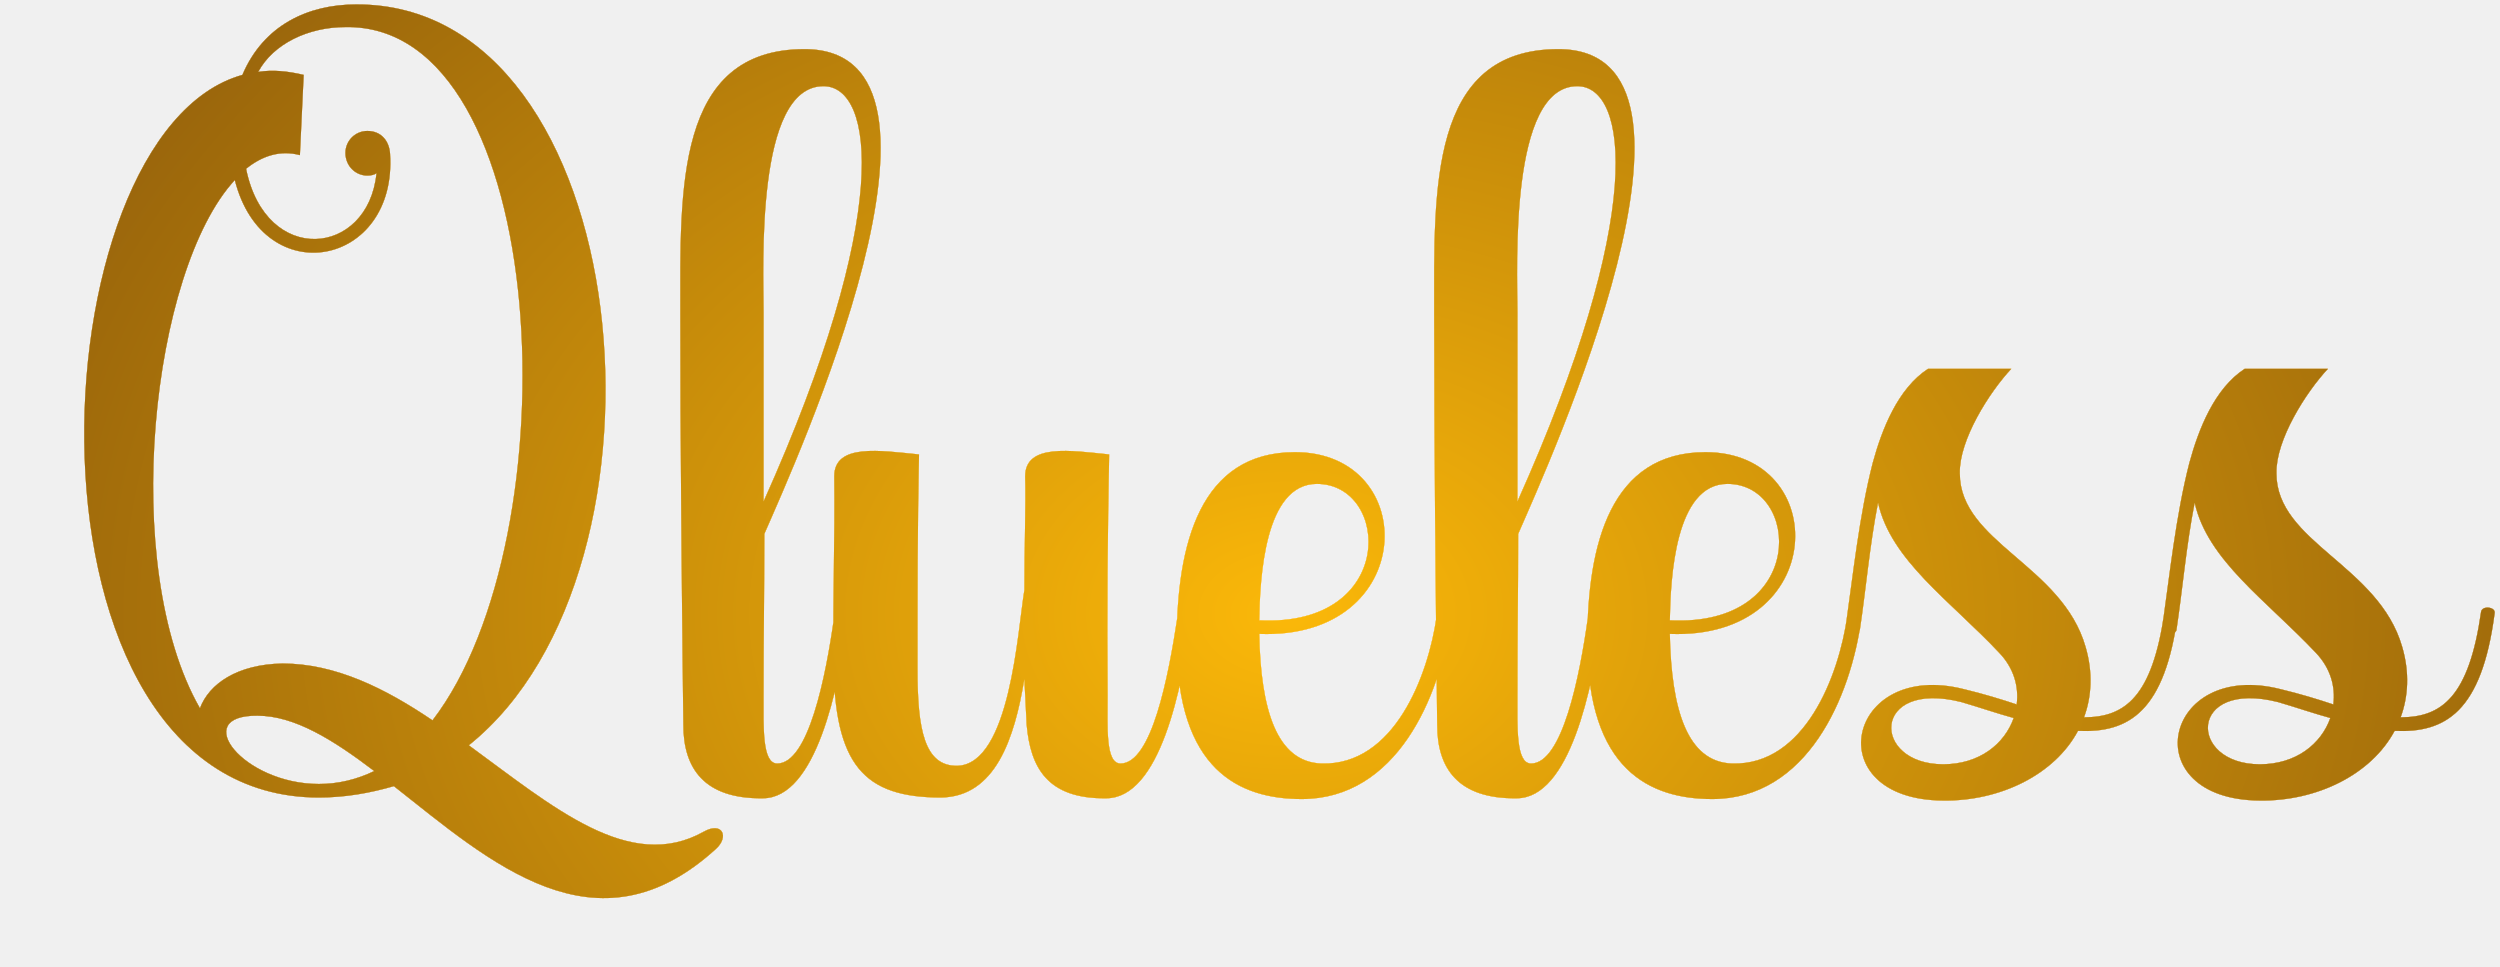
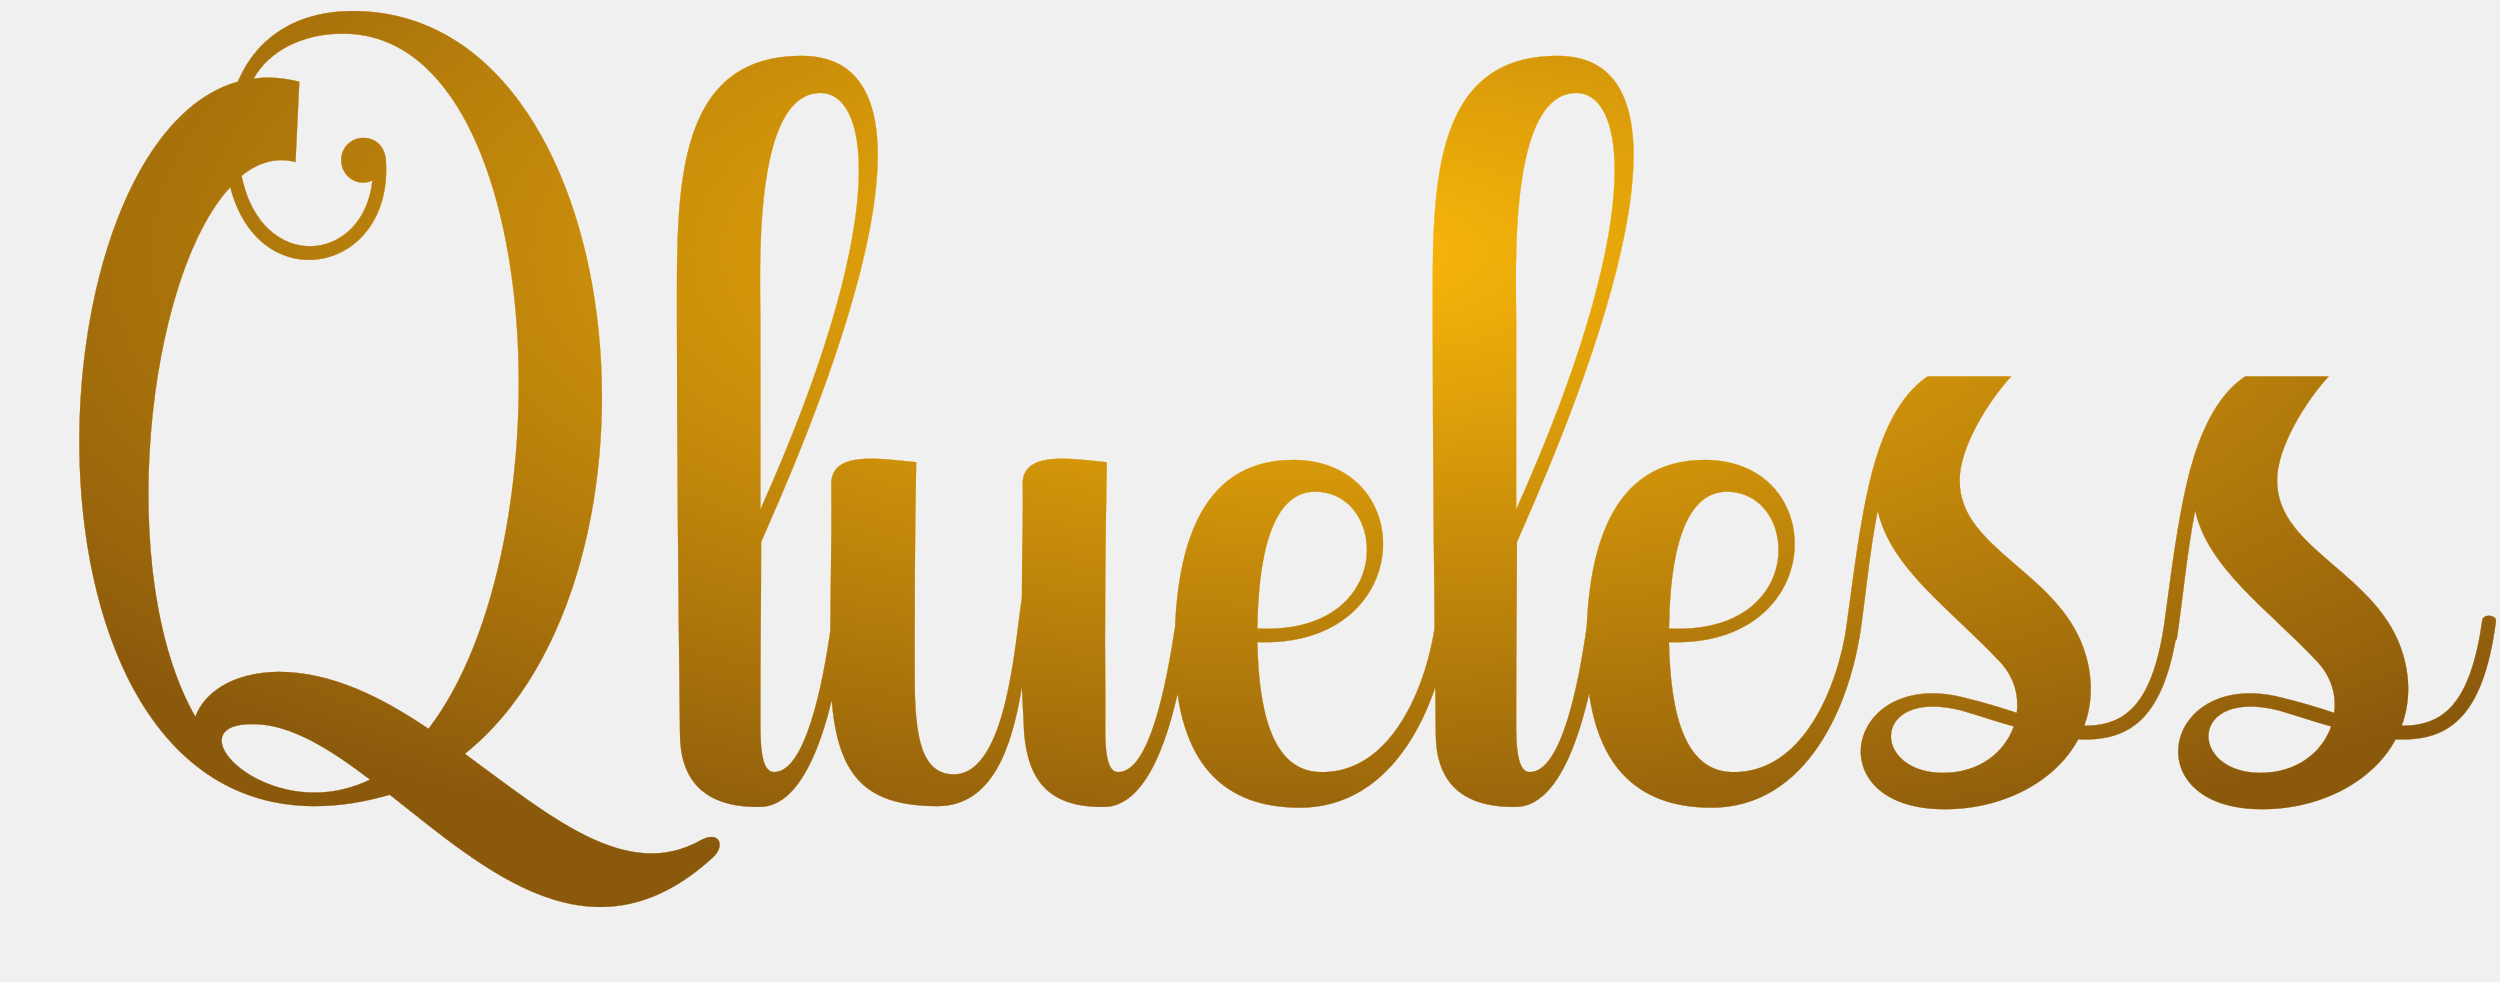
- <svg xmlns="http://www.w3.org/2000/svg" width="238" height="92" viewBox="0 0 238 92" fill="none">
-   <path d="M66.993 79.173C68.796 78.163 69.445 79.678 68.147 80.832C56.752 91.217 46.655 82.058 37.496 74.846C35.261 75.495 32.881 75.928 30.357 75.928C0.5 75.928 3.168 12.68 23.073 7.127C25.092 2.367 29.347 0.42 33.891 0.42C60.646 0.276 65.623 54.148 44.636 70.952C52.641 76.793 59.925 83.14 66.993 79.173ZM30.357 74.63C32.232 74.63 33.963 74.197 35.621 73.404C31.727 70.447 28.049 68.139 24.515 68.139C18.024 68.067 23.145 74.63 30.357 74.63ZM26.895 63.163C31.943 63.163 36.703 65.543 41.174 68.572C54.588 51.119 52.569 2.223 32.881 2.584C29.347 2.584 26.03 4.17 24.587 6.839C25.957 6.622 27.4 6.766 28.914 7.127L28.554 14.772C26.679 14.267 24.948 14.844 23.433 16.07C25.308 25.373 35.044 24.435 35.838 16.502C35.621 16.647 35.333 16.719 34.972 16.719C33.818 16.719 32.881 15.781 32.881 14.555C32.881 13.401 33.818 12.464 34.972 12.464C36.343 12.464 37.064 13.473 37.136 14.627C37.857 25.373 25.092 27.897 22.352 17.151C14.418 25.733 11.317 53.932 19.034 67.418C19.899 65.11 22.568 63.235 26.895 63.163ZM79.402 58.764C79.618 57.754 80.916 57.898 80.772 58.836C79.834 65.615 77.671 76 72.623 76C66.997 76.072 65.05 73.115 65.05 69.004C64.906 56.744 64.762 41.744 64.762 29.844C64.762 18.089 64.257 4.675 76.589 4.675C93.609 4.675 75.724 44.052 72.767 50.831C72.767 56.816 72.695 60.35 72.695 66.192C72.695 69.221 72.55 72.683 73.993 72.683C76.95 72.683 78.608 64.461 79.402 58.764ZM78.392 8.209C71.901 8.209 72.695 25.445 72.695 29.7V47.73C84.955 20.397 83.224 8.209 78.392 8.209ZM112.085 58.764C112.23 57.754 113.6 57.898 113.456 58.836C112.518 65.615 110.427 76 105.306 76C99.681 76.072 98.094 73.043 97.734 69.004L97.517 64.677C96.58 70.303 94.777 75.856 89.584 75.928C82.228 75.928 79.416 72.827 79.344 62.947C79.272 57.105 79.488 51.191 79.416 45.35C79.416 42.176 83.815 42.898 87.493 43.258C87.349 50.109 87.349 56.816 87.349 63.668C87.349 69.437 87.998 72.971 91.171 72.899C96.147 72.683 96.868 60.134 97.517 56.167C97.517 52.057 97.662 48.162 97.59 45.35C97.59 42.176 101.989 42.898 105.595 43.258C105.45 50.831 105.378 58.547 105.45 66.192C105.45 69.221 105.234 72.683 106.676 72.683C109.633 72.683 111.22 64.461 112.085 58.764ZM136.759 58.692C136.903 57.682 138.273 57.826 138.129 58.836C137.119 66.408 132.937 76.072 123.922 76.072C118.008 76.072 112.022 73.332 112.022 61.072C112.022 51.768 114.258 43.042 123.273 43.042C135.316 43.042 135.028 60.927 119.883 60.35C120.027 67.562 121.542 72.538 125.797 72.683C132.72 72.899 135.965 64.317 136.759 58.692ZM125.364 46.071C120.388 46.071 119.955 55.014 119.883 59.052C133.009 59.701 132.36 46.071 125.364 46.071ZM151.168 58.764C151.384 57.754 152.682 57.898 152.538 58.836C151.601 65.615 149.437 76 144.389 76C138.763 76.072 136.816 73.115 136.816 69.004C136.672 56.744 136.528 41.744 136.528 29.844C136.528 18.089 136.023 4.675 148.355 4.675C165.375 4.675 147.49 44.052 144.533 50.831C144.533 56.816 144.461 60.35 144.461 66.192C144.461 69.221 144.317 72.683 145.759 72.683C148.716 72.683 150.375 64.461 151.168 58.764ZM150.158 8.209C143.668 8.209 144.461 25.445 144.461 29.7V47.73C156.721 20.397 154.99 8.209 150.158 8.209ZM175.846 58.692C175.991 57.682 177.361 57.826 177.217 58.836C176.207 66.408 172.024 76.072 163.009 76.072C157.096 76.072 151.11 73.332 151.11 61.072C151.11 51.768 153.345 43.042 162.36 43.042C174.404 43.042 174.116 60.927 158.971 60.35C159.115 67.562 160.629 72.538 164.884 72.683C171.808 72.899 175.053 64.317 175.846 58.692ZM164.452 46.071C159.475 46.071 159.043 55.014 158.971 59.052C172.096 59.701 171.447 46.071 164.452 46.071ZM206.049 58.259C206.121 57.61 207.492 57.754 207.347 58.403C206.121 67.778 202.66 69.798 197.828 69.582C195.592 73.764 190.4 76.288 184.991 76.216C172.947 76.144 175.76 62.73 187.01 65.615C188.813 66.048 190.472 66.552 191.986 67.057C192.203 65.326 191.698 63.596 190.327 62.153C185.64 57.177 180.015 53.355 178.789 47.874C177.995 51.913 177.635 56.167 177.058 59.99C176.913 60.567 175.615 60.35 175.687 59.773C176.409 54.725 176.986 49.1 178.284 44.052C179.149 40.878 180.664 36.984 183.548 35.109H191.481C189.39 37.345 186.505 41.888 186.577 45.061C186.577 51.624 196.313 53.788 198.549 61.576C199.27 64.028 199.126 66.336 198.405 68.283C202.299 68.283 204.895 66.336 206.049 58.259ZM184.991 72.755C188.452 72.755 190.832 70.808 191.698 68.356C190.111 67.923 188.452 67.346 186.722 66.841C178.139 64.677 178.139 72.755 184.991 72.755ZM236.192 58.259C236.265 57.61 237.635 57.754 237.491 58.403C236.265 67.778 232.803 69.798 227.971 69.582C225.735 73.764 220.543 76.288 215.134 76.216C203.09 76.144 205.903 62.73 217.153 65.615C218.956 66.048 220.615 66.552 222.129 67.057C222.346 65.326 221.841 63.596 220.471 62.153C215.783 57.177 210.158 53.355 208.932 47.874C208.138 51.913 207.778 56.167 207.201 59.99C207.057 60.567 205.759 60.35 205.831 59.773C206.552 54.725 207.129 49.1 208.427 44.052C209.292 40.878 210.807 36.984 213.692 35.109H221.625C219.533 37.345 216.648 41.888 216.721 45.061C216.721 51.624 226.457 53.788 228.692 61.576C229.413 64.028 229.269 66.336 228.548 68.283C232.442 68.283 235.039 66.336 236.192 58.259ZM215.134 72.755C218.596 72.755 220.976 70.808 221.841 68.356C220.254 67.923 218.596 67.346 216.865 66.841C208.283 64.677 208.283 72.755 215.134 72.755Z" fill="#FFA000" />
-   <path d="M66.993 79.173C68.796 78.163 69.445 79.678 68.147 80.832C56.752 91.217 46.655 82.058 37.496 74.846C35.261 75.495 32.881 75.928 30.357 75.928C0.5 75.928 3.168 12.68 23.073 7.127C25.092 2.367 29.347 0.42 33.891 0.42C60.646 0.276 65.623 54.148 44.636 70.952C52.641 76.793 59.925 83.14 66.993 79.173ZM30.357 74.63C32.232 74.63 33.963 74.197 35.621 73.404C31.727 70.447 28.049 68.139 24.515 68.139C18.024 68.067 23.145 74.63 30.357 74.63ZM26.895 63.163C31.943 63.163 36.703 65.543 41.174 68.572C54.588 51.119 52.569 2.223 32.881 2.584C29.347 2.584 26.03 4.17 24.587 6.839C25.957 6.622 27.4 6.766 28.914 7.127L28.554 14.772C26.679 14.267 24.948 14.844 23.433 16.07C25.308 25.373 35.044 24.435 35.838 16.502C35.621 16.647 35.333 16.719 34.972 16.719C33.818 16.719 32.881 15.781 32.881 14.555C32.881 13.401 33.818 12.464 34.972 12.464C36.343 12.464 37.064 13.473 37.136 14.627C37.857 25.373 25.092 27.897 22.352 17.151C14.418 25.733 11.317 53.932 19.034 67.418C19.899 65.11 22.568 63.235 26.895 63.163ZM79.402 58.764C79.618 57.754 80.916 57.898 80.772 58.836C79.834 65.615 77.671 76 72.623 76C66.997 76.072 65.05 73.115 65.05 69.004C64.906 56.744 64.762 41.744 64.762 29.844C64.762 18.089 64.257 4.675 76.589 4.675C93.609 4.675 75.724 44.052 72.767 50.831C72.767 56.816 72.695 60.35 72.695 66.192C72.695 69.221 72.55 72.683 73.993 72.683C76.95 72.683 78.608 64.461 79.402 58.764ZM78.392 8.209C71.901 8.209 72.695 25.445 72.695 29.7V47.73C84.955 20.397 83.224 8.209 78.392 8.209ZM112.085 58.764C112.23 57.754 113.6 57.898 113.456 58.836C112.518 65.615 110.427 76 105.306 76C99.681 76.072 98.094 73.043 97.734 69.004L97.517 64.677C96.58 70.303 94.777 75.856 89.584 75.928C82.228 75.928 79.416 72.827 79.344 62.947C79.272 57.105 79.488 51.191 79.416 45.35C79.416 42.176 83.815 42.898 87.493 43.258C87.349 50.109 87.349 56.816 87.349 63.668C87.349 69.437 87.998 72.971 91.171 72.899C96.147 72.683 96.868 60.134 97.517 56.167C97.517 52.057 97.662 48.162 97.59 45.35C97.59 42.176 101.989 42.898 105.595 43.258C105.45 50.831 105.378 58.547 105.45 66.192C105.45 69.221 105.234 72.683 106.676 72.683C109.633 72.683 111.22 64.461 112.085 58.764ZM136.759 58.692C136.903 57.682 138.273 57.826 138.129 58.836C137.119 66.408 132.937 76.072 123.922 76.072C118.008 76.072 112.022 73.332 112.022 61.072C112.022 51.768 114.258 43.042 123.273 43.042C135.316 43.042 135.028 60.927 119.883 60.35C120.027 67.562 121.542 72.538 125.797 72.683C132.72 72.899 135.965 64.317 136.759 58.692ZM125.364 46.071C120.388 46.071 119.955 55.014 119.883 59.052C133.009 59.701 132.36 46.071 125.364 46.071ZM151.168 58.764C151.384 57.754 152.682 57.898 152.538 58.836C151.601 65.615 149.437 76 144.389 76C138.763 76.072 136.816 73.115 136.816 69.004C136.672 56.744 136.528 41.744 136.528 29.844C136.528 18.089 136.023 4.675 148.355 4.675C165.375 4.675 147.49 44.052 144.533 50.831C144.533 56.816 144.461 60.35 144.461 66.192C144.461 69.221 144.317 72.683 145.759 72.683C148.716 72.683 150.375 64.461 151.168 58.764ZM150.158 8.209C143.668 8.209 144.461 25.445 144.461 29.7V47.73C156.721 20.397 154.99 8.209 150.158 8.209ZM175.846 58.692C175.991 57.682 177.361 57.826 177.217 58.836C176.207 66.408 172.024 76.072 163.009 76.072C157.096 76.072 151.11 73.332 151.11 61.072C151.11 51.768 153.345 43.042 162.36 43.042C174.404 43.042 174.116 60.927 158.971 60.35C159.115 67.562 160.629 72.538 164.884 72.683C171.808 72.899 175.053 64.317 175.846 58.692ZM164.452 46.071C159.475 46.071 159.043 55.014 158.971 59.052C172.096 59.701 171.447 46.071 164.452 46.071ZM206.049 58.259C206.121 57.61 207.492 57.754 207.347 58.403C206.121 67.778 202.66 69.798 197.828 69.582C195.592 73.764 190.4 76.288 184.991 76.216C172.947 76.144 175.76 62.73 187.01 65.615C188.813 66.048 190.472 66.552 191.986 67.057C192.203 65.326 191.698 63.596 190.327 62.153C185.64 57.177 180.015 53.355 178.789 47.874C177.995 51.913 177.635 56.167 177.058 59.99C176.913 60.567 175.615 60.35 175.687 59.773C176.409 54.725 176.986 49.1 178.284 44.052C179.149 40.878 180.664 36.984 183.548 35.109H191.481C189.39 37.345 186.505 41.888 186.577 45.061C186.577 51.624 196.313 53.788 198.549 61.576C199.27 64.028 199.126 66.336 198.405 68.283C202.299 68.283 204.895 66.336 206.049 58.259ZM184.991 72.755C188.452 72.755 190.832 70.808 191.698 68.356C190.111 67.923 188.452 67.346 186.722 66.841C178.139 64.677 178.139 72.755 184.991 72.755ZM236.192 58.259C236.265 57.61 237.635 57.754 237.491 58.403C236.265 67.778 232.803 69.798 227.971 69.582C225.735 73.764 220.543 76.288 215.134 76.216C203.09 76.144 205.903 62.73 217.153 65.615C218.956 66.048 220.615 66.552 222.129 67.057C222.346 65.326 221.841 63.596 220.471 62.153C215.783 57.177 210.158 53.355 208.932 47.874C208.138 51.913 207.778 56.167 207.201 59.99C207.057 60.567 205.759 60.35 205.831 59.773C206.552 54.725 207.129 49.1 208.427 44.052C209.292 40.878 210.807 36.984 213.692 35.109H221.625C219.533 37.345 216.648 41.888 216.721 45.061C216.721 51.624 226.457 53.788 228.692 61.576C229.413 64.028 229.269 66.336 228.548 68.283C232.442 68.283 235.039 66.336 236.192 58.259ZM215.134 72.755C218.596 72.755 220.976 70.808 221.841 68.356C220.254 67.923 218.596 67.346 216.865 66.841C208.283 64.677 208.283 72.755 215.134 72.755Z" fill="url(#paint0_radial_128_2819)" />
-   <path d="M66.993 79.173C68.796 78.163 69.445 79.678 68.147 80.832C56.752 91.217 46.655 82.058 37.496 74.846C35.261 75.495 32.881 75.928 30.357 75.928C0.5 75.928 3.168 12.68 23.073 7.127C25.092 2.367 29.347 0.42 33.891 0.42C60.646 0.276 65.623 54.148 44.636 70.952C52.641 76.793 59.925 83.14 66.993 79.173ZM30.357 74.63C32.232 74.63 33.963 74.197 35.621 73.404C31.727 70.447 28.049 68.139 24.515 68.139C18.024 68.067 23.145 74.63 30.357 74.63ZM26.895 63.163C31.943 63.163 36.703 65.543 41.174 68.572C54.588 51.119 52.569 2.223 32.881 2.584C29.347 2.584 26.03 4.17 24.587 6.839C25.957 6.622 27.4 6.766 28.914 7.127L28.554 14.772C26.679 14.267 24.948 14.844 23.433 16.07C25.308 25.373 35.044 24.435 35.838 16.502C35.621 16.647 35.333 16.719 34.972 16.719C33.818 16.719 32.881 15.781 32.881 14.555C32.881 13.401 33.818 12.464 34.972 12.464C36.343 12.464 37.064 13.473 37.136 14.627C37.857 25.373 25.092 27.897 22.352 17.151C14.418 25.733 11.317 53.932 19.034 67.418C19.899 65.11 22.568 63.235 26.895 63.163ZM79.402 58.764C79.618 57.754 80.916 57.898 80.772 58.836C79.834 65.615 77.671 76 72.623 76C66.997 76.072 65.05 73.115 65.05 69.004C64.906 56.744 64.762 41.744 64.762 29.844C64.762 18.089 64.257 4.675 76.589 4.675C93.609 4.675 75.724 44.052 72.767 50.831C72.767 56.816 72.695 60.35 72.695 66.192C72.695 69.221 72.55 72.683 73.993 72.683C76.95 72.683 78.608 64.461 79.402 58.764ZM78.392 8.209C71.901 8.209 72.695 25.445 72.695 29.7V47.73C84.955 20.397 83.224 8.209 78.392 8.209ZM112.085 58.764C112.23 57.754 113.6 57.898 113.456 58.836C112.518 65.615 110.427 76 105.306 76C99.681 76.072 98.094 73.043 97.734 69.004L97.517 64.677C96.58 70.303 94.777 75.856 89.584 75.928C82.228 75.928 79.416 72.827 79.344 62.947C79.272 57.105 79.488 51.191 79.416 45.35C79.416 42.176 83.815 42.898 87.493 43.258C87.349 50.109 87.349 56.816 87.349 63.668C87.349 69.437 87.998 72.971 91.171 72.899C96.147 72.683 96.868 60.134 97.517 56.167C97.517 52.057 97.662 48.162 97.59 45.35C97.59 42.176 101.989 42.898 105.595 43.258C105.45 50.831 105.378 58.547 105.45 66.192C105.45 69.221 105.234 72.683 106.676 72.683C109.633 72.683 111.22 64.461 112.085 58.764ZM136.759 58.692C136.903 57.682 138.273 57.826 138.129 58.836C137.119 66.408 132.937 76.072 123.922 76.072C118.008 76.072 112.022 73.332 112.022 61.072C112.022 51.768 114.258 43.042 123.273 43.042C135.316 43.042 135.028 60.927 119.883 60.35C120.027 67.562 121.542 72.538 125.797 72.683C132.72 72.899 135.965 64.317 136.759 58.692ZM125.364 46.071C120.388 46.071 119.955 55.014 119.883 59.052C133.009 59.701 132.36 46.071 125.364 46.071ZM151.168 58.764C151.384 57.754 152.682 57.898 152.538 58.836C151.601 65.615 149.437 76 144.389 76C138.763 76.072 136.816 73.115 136.816 69.004C136.672 56.744 136.528 41.744 136.528 29.844C136.528 18.089 136.023 4.675 148.355 4.675C165.375 4.675 147.49 44.052 144.533 50.831C144.533 56.816 144.461 60.35 144.461 66.192C144.461 69.221 144.317 72.683 145.759 72.683C148.716 72.683 150.375 64.461 151.168 58.764ZM150.158 8.209C143.668 8.209 144.461 25.445 144.461 29.7V47.73C156.721 20.397 154.99 8.209 150.158 8.209ZM175.846 58.692C175.991 57.682 177.361 57.826 177.217 58.836C176.207 66.408 172.024 76.072 163.009 76.072C157.096 76.072 151.11 73.332 151.11 61.072C151.11 51.768 153.345 43.042 162.36 43.042C174.404 43.042 174.116 60.927 158.971 60.35C159.115 67.562 160.629 72.538 164.884 72.683C171.808 72.899 175.053 64.317 175.846 58.692ZM164.452 46.071C159.475 46.071 159.043 55.014 158.971 59.052C172.096 59.701 171.447 46.071 164.452 46.071ZM206.049 58.259C206.121 57.61 207.492 57.754 207.347 58.403C206.121 67.778 202.66 69.798 197.828 69.582C195.592 73.764 190.4 76.288 184.991 76.216C172.947 76.144 175.76 62.73 187.01 65.615C188.813 66.048 190.472 66.552 191.986 67.057C192.203 65.326 191.698 63.596 190.327 62.153C185.64 57.177 180.015 53.355 178.789 47.874C177.995 51.913 177.635 56.167 177.058 59.99C176.913 60.567 175.615 60.35 175.687 59.773C176.409 54.725 176.986 49.1 178.284 44.052C179.149 40.878 180.664 36.984 183.548 35.109H191.481C189.39 37.345 186.505 41.888 186.577 45.061C186.577 51.624 196.313 53.788 198.549 61.576C199.27 64.028 199.126 66.336 198.405 68.283C202.299 68.283 204.895 66.336 206.049 58.259ZM184.991 72.755C188.452 72.755 190.832 70.808 191.698 68.356C190.111 67.923 188.452 67.346 186.722 66.841C178.139 64.677 178.139 72.755 184.991 72.755ZM236.192 58.259C236.265 57.61 237.635 57.754 237.491 58.403C236.265 67.778 232.803 69.798 227.971 69.582C225.735 73.764 220.543 76.288 215.134 76.216C203.09 76.144 205.903 62.73 217.153 65.615C218.956 66.048 220.615 66.552 222.129 67.057C222.346 65.326 221.841 63.596 220.471 62.153C215.783 57.177 210.158 53.355 208.932 47.874C208.138 51.913 207.778 56.167 207.201 59.99C207.057 60.567 205.759 60.35 205.831 59.773C206.552 54.725 207.129 49.1 208.427 44.052C209.292 40.878 210.807 36.984 213.692 35.109H221.625C219.533 37.345 216.648 41.888 216.721 45.061C216.721 51.624 226.457 53.788 228.692 61.576C229.413 64.028 229.269 66.336 228.548 68.283C232.442 68.283 235.039 66.336 236.192 58.259ZM215.134 72.755C218.596 72.755 220.976 70.808 221.841 68.356C220.254 67.923 218.596 67.346 216.865 66.841C208.283 64.677 208.283 72.755 215.134 72.755Z" fill="white" />
-   <path d="M66.993 79.173C68.796 78.163 69.445 79.678 68.147 80.832C56.752 91.217 46.655 82.058 37.496 74.846C35.261 75.495 32.881 75.928 30.357 75.928C0.5 75.928 3.168 12.68 23.073 7.127C25.092 2.367 29.347 0.42 33.891 0.42C60.646 0.276 65.623 54.148 44.636 70.952C52.641 76.793 59.925 83.14 66.993 79.173ZM30.357 74.63C32.232 74.63 33.963 74.197 35.621 73.404C31.727 70.447 28.049 68.139 24.515 68.139C18.024 68.067 23.145 74.63 30.357 74.63ZM26.895 63.163C31.943 63.163 36.703 65.543 41.174 68.572C54.588 51.119 52.569 2.223 32.881 2.584C29.347 2.584 26.03 4.17 24.587 6.839C25.957 6.622 27.4 6.766 28.914 7.127L28.554 14.772C26.679 14.267 24.948 14.844 23.433 16.07C25.308 25.373 35.044 24.435 35.838 16.502C35.621 16.647 35.333 16.719 34.972 16.719C33.818 16.719 32.881 15.781 32.881 14.555C32.881 13.401 33.818 12.464 34.972 12.464C36.343 12.464 37.064 13.473 37.136 14.627C37.857 25.373 25.092 27.897 22.352 17.151C14.418 25.733 11.317 53.932 19.034 67.418C19.899 65.11 22.568 63.235 26.895 63.163ZM79.402 58.764C79.618 57.754 80.916 57.898 80.772 58.836C79.834 65.615 77.671 76 72.623 76C66.997 76.072 65.05 73.115 65.05 69.004C64.906 56.744 64.762 41.744 64.762 29.844C64.762 18.089 64.257 4.675 76.589 4.675C93.609 4.675 75.724 44.052 72.767 50.831C72.767 56.816 72.695 60.35 72.695 66.192C72.695 69.221 72.55 72.683 73.993 72.683C76.95 72.683 78.608 64.461 79.402 58.764ZM78.392 8.209C71.901 8.209 72.695 25.445 72.695 29.7V47.73C84.955 20.397 83.224 8.209 78.392 8.209ZM112.085 58.764C112.23 57.754 113.6 57.898 113.456 58.836C112.518 65.615 110.427 76 105.306 76C99.681 76.072 98.094 73.043 97.734 69.004L97.517 64.677C96.58 70.303 94.777 75.856 89.584 75.928C82.228 75.928 79.416 72.827 79.344 62.947C79.272 57.105 79.488 51.191 79.416 45.35C79.416 42.176 83.815 42.898 87.493 43.258C87.349 50.109 87.349 56.816 87.349 63.668C87.349 69.437 87.998 72.971 91.171 72.899C96.147 72.683 96.868 60.134 97.517 56.167C97.517 52.057 97.662 48.162 97.59 45.35C97.59 42.176 101.989 42.898 105.595 43.258C105.45 50.831 105.378 58.547 105.45 66.192C105.45 69.221 105.234 72.683 106.676 72.683C109.633 72.683 111.22 64.461 112.085 58.764ZM136.759 58.692C136.903 57.682 138.273 57.826 138.129 58.836C137.119 66.408 132.937 76.072 123.922 76.072C118.008 76.072 112.022 73.332 112.022 61.072C112.022 51.768 114.258 43.042 123.273 43.042C135.316 43.042 135.028 60.927 119.883 60.35C120.027 67.562 121.542 72.538 125.797 72.683C132.72 72.899 135.965 64.317 136.759 58.692ZM125.364 46.071C120.388 46.071 119.955 55.014 119.883 59.052C133.009 59.701 132.36 46.071 125.364 46.071ZM151.168 58.764C151.384 57.754 152.682 57.898 152.538 58.836C151.601 65.615 149.437 76 144.389 76C138.763 76.072 136.816 73.115 136.816 69.004C136.672 56.744 136.528 41.744 136.528 29.844C136.528 18.089 136.023 4.675 148.355 4.675C165.375 4.675 147.49 44.052 144.533 50.831C144.533 56.816 144.461 60.35 144.461 66.192C144.461 69.221 144.317 72.683 145.759 72.683C148.716 72.683 150.375 64.461 151.168 58.764ZM150.158 8.209C143.668 8.209 144.461 25.445 144.461 29.7V47.73C156.721 20.397 154.99 8.209 150.158 8.209ZM175.846 58.692C175.991 57.682 177.361 57.826 177.217 58.836C176.207 66.408 172.024 76.072 163.009 76.072C157.096 76.072 151.11 73.332 151.11 61.072C151.11 51.768 153.345 43.042 162.36 43.042C174.404 43.042 174.116 60.927 158.971 60.35C159.115 67.562 160.629 72.538 164.884 72.683C171.808 72.899 175.053 64.317 175.846 58.692ZM164.452 46.071C159.475 46.071 159.043 55.014 158.971 59.052C172.096 59.701 171.447 46.071 164.452 46.071ZM206.049 58.259C206.121 57.61 207.492 57.754 207.347 58.403C206.121 67.778 202.66 69.798 197.828 69.582C195.592 73.764 190.4 76.288 184.991 76.216C172.947 76.144 175.76 62.73 187.01 65.615C188.813 66.048 190.472 66.552 191.986 67.057C192.203 65.326 191.698 63.596 190.327 62.153C185.64 57.177 180.015 53.355 178.789 47.874C177.995 51.913 177.635 56.167 177.058 59.99C176.913 60.567 175.615 60.35 175.687 59.773C176.409 54.725 176.986 49.1 178.284 44.052C179.149 40.878 180.664 36.984 183.548 35.109H191.481C189.39 37.345 186.505 41.888 186.577 45.061C186.577 51.624 196.313 53.788 198.549 61.576C199.27 64.028 199.126 66.336 198.405 68.283C202.299 68.283 204.895 66.336 206.049 58.259ZM184.991 72.755C188.452 72.755 190.832 70.808 191.698 68.356C190.111 67.923 188.452 67.346 186.722 66.841C178.139 64.677 178.139 72.755 184.991 72.755ZM236.192 58.259C236.265 57.61 237.635 57.754 237.491 58.403C236.265 67.778 232.803 69.798 227.971 69.582C225.735 73.764 220.543 76.288 215.134 76.216C203.09 76.144 205.903 62.73 217.153 65.615C218.956 66.048 220.615 66.552 222.129 67.057C222.346 65.326 221.841 63.596 220.471 62.153C215.783 57.177 210.158 53.355 208.932 47.874C208.138 51.913 207.778 56.167 207.201 59.99C207.057 60.567 205.759 60.35 205.831 59.773C206.552 54.725 207.129 49.1 208.427 44.052C209.292 40.878 210.807 36.984 213.692 35.109H221.625C219.533 37.345 216.648 41.888 216.721 45.061C216.721 51.624 226.457 53.788 228.692 61.576C229.413 64.028 229.269 66.336 228.548 68.283C232.442 68.283 235.039 66.336 236.192 58.259ZM215.134 72.755C218.596 72.755 220.976 70.808 221.841 68.356C220.254 67.923 218.596 67.346 216.865 66.841C208.283 64.677 208.283 72.755 215.134 72.755Z" fill="url(#paint1_radial_128_2819)" />
+ <svg xmlns="http://www.w3.org/2000/svg" width="158" height="62" viewBox="0 0 158 62" fill="none">
+   <path d="M44.264 53.112C45.464 52.44 45.896 53.448 45.032 54.216C37.448 61.128 30.728 55.032 24.632 50.232C23.144 50.664 21.56 50.952 19.88 50.952C0.008 50.952 1.784 8.856 15.032 5.16C16.376 1.992 19.208 0.696 22.232 0.696C40.04 0.6 43.352 36.456 29.384 47.64C34.712 51.528 39.56 55.752 44.264 53.112ZM19.88 50.088C21.128 50.088 22.28 49.8 23.384 49.272C20.792 47.304 18.344 45.768 15.992 45.768C11.672 45.72 15.08 50.088 19.88 50.088ZM17.576 42.456C20.936 42.456 24.104 44.04 27.08 46.056C36.008 34.44 34.664 1.896 21.56 2.136C19.208 2.136 17 3.192 16.04 4.968C16.952 4.824 17.912 4.92 18.92 5.16L18.68 10.248C17.432 9.912 16.28 10.296 15.272 11.112C16.52 17.304 23 16.68 23.528 11.4C23.384 11.496 23.192 11.544 22.952 11.544C22.184 11.544 21.56 10.92 21.56 10.104C21.56 9.336 22.184 8.712 22.952 8.712C23.864 8.712 24.344 9.384 24.392 10.152C24.872 17.304 16.376 18.984 14.552 11.832C9.272 17.544 7.208 36.312 12.344 45.288C12.92 43.752 14.696 42.504 17.576 42.456ZM52.523 39.528C52.667 38.856 53.531 38.952 53.435 39.576C52.811 44.088 51.371 51 48.011 51C44.267 51.048 42.971 49.08 42.971 46.344C42.875 38.184 42.779 28.2 42.779 20.28C42.779 12.456 42.443 3.528 50.651 3.528C61.979 3.528 50.075 29.736 48.107 34.248C48.107 38.232 48.059 40.584 48.059 44.472C48.059 46.488 47.963 48.792 48.923 48.792C50.891 48.792 51.995 43.32 52.523 39.528ZM51.851 5.88C47.531 5.88 48.059 17.352 48.059 20.184V32.184C56.219 13.992 55.067 5.88 51.851 5.88ZM74.276 39.528C74.372 38.856 75.284 38.952 75.188 39.576C74.564 44.088 73.172 51 69.764 51C66.02 51.048 64.964 49.032 64.724 46.344L64.58 43.464C63.956 47.208 62.756 50.904 59.3 50.952C54.404 50.952 52.532 48.888 52.484 42.312C52.436 38.424 52.58 34.488 52.532 30.6C52.532 28.488 55.46 28.968 57.908 29.208C57.812 33.768 57.812 38.232 57.812 42.792C57.812 46.632 58.244 48.984 60.356 48.936C63.668 48.792 64.148 40.44 64.58 37.8C64.58 35.064 64.676 32.472 64.628 30.6C64.628 28.488 67.556 28.968 69.956 29.208C69.86 34.248 69.812 39.384 69.86 44.472C69.86 46.488 69.716 48.792 70.676 48.792C72.644 48.792 73.7 43.32 74.276 39.528ZM90.698 39.48C90.794 38.808 91.706 38.904 91.61 39.576C90.938 44.616 88.154 51.048 82.154 51.048C78.218 51.048 74.234 49.224 74.234 41.064C74.234 34.872 75.722 29.064 81.722 29.064C89.738 29.064 89.546 40.968 79.466 40.584C79.562 45.384 80.57 48.696 83.402 48.792C88.01 48.936 90.17 43.224 90.698 39.48ZM83.114 31.08C79.802 31.08 79.514 37.032 79.466 39.72C88.202 40.152 87.77 31.08 83.114 31.08ZM100.289 39.528C100.433 38.856 101.297 38.952 101.201 39.576C100.577 44.088 99.137 51 95.777 51C92.033 51.048 90.737 49.08 90.737 46.344C90.641 38.184 90.545 28.2 90.545 20.28C90.545 12.456 90.209 3.528 98.417 3.528C109.745 3.528 97.841 29.736 95.873 34.248C95.873 38.232 95.825 40.584 95.825 44.472C95.825 46.488 95.729 48.792 96.689 48.792C98.657 48.792 99.761 43.32 100.289 39.528ZM99.617 5.88C95.297 5.88 95.825 17.352 95.825 20.184V32.184C103.985 13.992 102.833 5.88 99.617 5.88ZM116.714 39.48C116.81 38.808 117.722 38.904 117.626 39.576C116.954 44.616 114.17 51.048 108.17 51.048C104.234 51.048 100.25 49.224 100.25 41.064C100.25 34.872 101.738 29.064 107.738 29.064C115.754 29.064 115.562 40.968 105.482 40.584C105.578 45.384 106.586 48.696 109.418 48.792C114.026 48.936 116.186 43.224 116.714 39.48ZM109.13 31.08C105.818 31.08 105.53 37.032 105.482 39.72C114.218 40.152 113.786 31.08 109.13 31.08ZM136.816 39.192C136.864 38.76 137.776 38.856 137.68 39.288C136.864 45.528 134.56 46.872 131.344 46.728C129.856 49.512 126.4 51.192 122.8 51.144C114.784 51.096 116.656 42.168 124.144 44.088C125.344 44.376 126.448 44.712 127.456 45.048C127.6 43.896 127.264 42.744 126.352 41.784C123.232 38.472 119.488 35.928 118.672 32.28C118.144 34.968 117.904 37.8 117.52 40.344C117.424 40.728 116.56 40.584 116.608 40.2C117.088 36.84 117.472 33.096 118.336 29.736C118.912 27.624 119.92 25.032 121.84 23.784H127.12C125.728 25.272 123.808 28.296 123.856 30.408C123.856 34.776 130.336 36.216 131.824 41.4C132.304 43.032 132.208 44.568 131.728 45.864C134.32 45.864 136.048 44.568 136.816 39.192ZM122.8 48.84C125.104 48.84 126.688 47.544 127.264 45.912C126.208 45.624 125.104 45.24 123.952 44.904C118.24 43.464 118.24 48.84 122.8 48.84ZM156.879 39.192C156.927 38.76 157.839 38.856 157.743 39.288C156.927 45.528 154.623 46.872 151.407 46.728C149.919 49.512 146.463 51.192 142.863 51.144C134.847 51.096 136.719 42.168 144.207 44.088C145.407 44.376 146.511 44.712 147.519 45.048C147.663 43.896 147.327 42.744 146.415 41.784C143.295 38.472 139.551 35.928 138.735 32.28C138.207 34.968 137.967 37.8 137.583 40.344C137.487 40.728 136.623 40.584 136.671 40.2C137.151 36.84 137.535 33.096 138.399 29.736C138.975 27.624 139.983 25.032 141.903 23.784H147.183C145.791 25.272 143.871 28.296 143.919 30.408C143.919 34.776 150.399 36.216 151.887 41.4C152.367 43.032 152.271 44.568 151.791 45.864C154.383 45.864 156.111 44.568 156.879 39.192ZM142.863 48.84C145.167 48.84 146.751 47.544 147.327 45.912C146.271 45.624 145.167 45.24 144.015 44.904C138.303 43.464 138.303 48.84 142.863 48.84Z" fill="#FFA000" />
+   <path d="M44.264 53.112C45.464 52.44 45.896 53.448 45.032 54.216C37.448 61.128 30.728 55.032 24.632 50.232C23.144 50.664 21.56 50.952 19.88 50.952C0.008 50.952 1.784 8.856 15.032 5.16C16.376 1.992 19.208 0.696 22.232 0.696C40.04 0.6 43.352 36.456 29.384 47.64C34.712 51.528 39.56 55.752 44.264 53.112ZM19.88 50.088C21.128 50.088 22.28 49.8 23.384 49.272C20.792 47.304 18.344 45.768 15.992 45.768C11.672 45.72 15.08 50.088 19.88 50.088ZM17.576 42.456C20.936 42.456 24.104 44.04 27.08 46.056C36.008 34.44 34.664 1.896 21.56 2.136C19.208 2.136 17 3.192 16.04 4.968C16.952 4.824 17.912 4.92 18.92 5.16L18.68 10.248C17.432 9.912 16.28 10.296 15.272 11.112C16.52 17.304 23 16.68 23.528 11.4C23.384 11.496 23.192 11.544 22.952 11.544C22.184 11.544 21.56 10.92 21.56 10.104C21.56 9.336 22.184 8.712 22.952 8.712C23.864 8.712 24.344 9.384 24.392 10.152C24.872 17.304 16.376 18.984 14.552 11.832C9.272 17.544 7.208 36.312 12.344 45.288C12.92 43.752 14.696 42.504 17.576 42.456ZM52.523 39.528C52.667 38.856 53.531 38.952 53.435 39.576C52.811 44.088 51.371 51 48.011 51C44.267 51.048 42.971 49.08 42.971 46.344C42.875 38.184 42.779 28.2 42.779 20.28C42.779 12.456 42.443 3.528 50.651 3.528C61.979 3.528 50.075 29.736 48.107 34.248C48.107 38.232 48.059 40.584 48.059 44.472C48.059 46.488 47.963 48.792 48.923 48.792C50.891 48.792 51.995 43.32 52.523 39.528ZM51.851 5.88C47.531 5.88 48.059 17.352 48.059 20.184V32.184C56.219 13.992 55.067 5.88 51.851 5.88ZM74.276 39.528C74.372 38.856 75.284 38.952 75.188 39.576C74.564 44.088 73.172 51 69.764 51C66.02 51.048 64.964 49.032 64.724 46.344L64.58 43.464C63.956 47.208 62.756 50.904 59.3 50.952C54.404 50.952 52.532 48.888 52.484 42.312C52.436 38.424 52.58 34.488 52.532 30.6C52.532 28.488 55.46 28.968 57.908 29.208C57.812 33.768 57.812 38.232 57.812 42.792C57.812 46.632 58.244 48.984 60.356 48.936C63.668 48.792 64.148 40.44 64.58 37.8C64.58 35.064 64.676 32.472 64.628 30.6C64.628 28.488 67.556 28.968 69.956 29.208C69.86 34.248 69.812 39.384 69.86 44.472C69.86 46.488 69.716 48.792 70.676 48.792C72.644 48.792 73.7 43.32 74.276 39.528ZM90.698 39.48C90.794 38.808 91.706 38.904 91.61 39.576C90.938 44.616 88.154 51.048 82.154 51.048C78.218 51.048 74.234 49.224 74.234 41.064C74.234 34.872 75.722 29.064 81.722 29.064C89.738 29.064 89.546 40.968 79.466 40.584C79.562 45.384 80.57 48.696 83.402 48.792C88.01 48.936 90.17 43.224 90.698 39.48ZM83.114 31.08C79.802 31.08 79.514 37.032 79.466 39.72C88.202 40.152 87.77 31.08 83.114 31.08ZM100.289 39.528C100.433 38.856 101.297 38.952 101.201 39.576C100.577 44.088 99.137 51 95.777 51C92.033 51.048 90.737 49.08 90.737 46.344C90.641 38.184 90.545 28.2 90.545 20.28C90.545 12.456 90.209 3.528 98.417 3.528C109.745 3.528 97.841 29.736 95.873 34.248C95.873 38.232 95.825 40.584 95.825 44.472C95.825 46.488 95.729 48.792 96.689 48.792C98.657 48.792 99.761 43.32 100.289 39.528ZM99.617 5.88C95.297 5.88 95.825 17.352 95.825 20.184V32.184C103.985 13.992 102.833 5.88 99.617 5.88ZM116.714 39.48C116.81 38.808 117.722 38.904 117.626 39.576C116.954 44.616 114.17 51.048 108.17 51.048C104.234 51.048 100.25 49.224 100.25 41.064C100.25 34.872 101.738 29.064 107.738 29.064C115.754 29.064 115.562 40.968 105.482 40.584C105.578 45.384 106.586 48.696 109.418 48.792C114.026 48.936 116.186 43.224 116.714 39.48ZM109.13 31.08C105.818 31.08 105.53 37.032 105.482 39.72C114.218 40.152 113.786 31.08 109.13 31.08ZM136.816 39.192C136.864 38.76 137.776 38.856 137.68 39.288C136.864 45.528 134.56 46.872 131.344 46.728C129.856 49.512 126.4 51.192 122.8 51.144C114.784 51.096 116.656 42.168 124.144 44.088C125.344 44.376 126.448 44.712 127.456 45.048C127.6 43.896 127.264 42.744 126.352 41.784C123.232 38.472 119.488 35.928 118.672 32.28C118.144 34.968 117.904 37.8 117.52 40.344C117.424 40.728 116.56 40.584 116.608 40.2C117.088 36.84 117.472 33.096 118.336 29.736C118.912 27.624 119.92 25.032 121.84 23.784H127.12C125.728 25.272 123.808 28.296 123.856 30.408C123.856 34.776 130.336 36.216 131.824 41.4C132.304 43.032 132.208 44.568 131.728 45.864C134.32 45.864 136.048 44.568 136.816 39.192ZM122.8 48.84C125.104 48.84 126.688 47.544 127.264 45.912C126.208 45.624 125.104 45.24 123.952 44.904C118.24 43.464 118.24 48.84 122.8 48.84ZM156.879 39.192C156.927 38.76 157.839 38.856 157.743 39.288C156.927 45.528 154.623 46.872 151.407 46.728C149.919 49.512 146.463 51.192 142.863 51.144C134.847 51.096 136.719 42.168 144.207 44.088C145.407 44.376 146.511 44.712 147.519 45.048C147.663 43.896 147.327 42.744 146.415 41.784C143.295 38.472 139.551 35.928 138.735 32.28C138.207 34.968 137.967 37.8 137.583 40.344C137.487 40.728 136.623 40.584 136.671 40.2C137.151 36.84 137.535 33.096 138.399 29.736C138.975 27.624 139.983 25.032 141.903 23.784H147.183C145.791 25.272 143.871 28.296 143.919 30.408C143.919 34.776 150.399 36.216 151.887 41.4C152.367 43.032 152.271 44.568 151.791 45.864C154.383 45.864 156.111 44.568 156.879 39.192ZM142.863 48.84C145.167 48.84 146.751 47.544 147.327 45.912C146.271 45.624 145.167 45.24 144.015 44.904C138.303 43.464 138.303 48.84 142.863 48.84Z" fill="url(#paint0_radial_121_4562)" />
+   <path d="M44.264 53.112C45.464 52.44 45.896 53.448 45.032 54.216C37.448 61.128 30.728 55.032 24.632 50.232C23.144 50.664 21.56 50.952 19.88 50.952C0.008 50.952 1.784 8.856 15.032 5.16C16.376 1.992 19.208 0.696 22.232 0.696C40.04 0.6 43.352 36.456 29.384 47.64C34.712 51.528 39.56 55.752 44.264 53.112ZM19.88 50.088C21.128 50.088 22.28 49.8 23.384 49.272C20.792 47.304 18.344 45.768 15.992 45.768C11.672 45.72 15.08 50.088 19.88 50.088ZM17.576 42.456C20.936 42.456 24.104 44.04 27.08 46.056C36.008 34.44 34.664 1.896 21.56 2.136C19.208 2.136 17 3.192 16.04 4.968C16.952 4.824 17.912 4.92 18.92 5.16L18.68 10.248C17.432 9.912 16.28 10.296 15.272 11.112C16.52 17.304 23 16.68 23.528 11.4C23.384 11.496 23.192 11.544 22.952 11.544C22.184 11.544 21.56 10.92 21.56 10.104C21.56 9.336 22.184 8.712 22.952 8.712C23.864 8.712 24.344 9.384 24.392 10.152C24.872 17.304 16.376 18.984 14.552 11.832C9.272 17.544 7.208 36.312 12.344 45.288C12.92 43.752 14.696 42.504 17.576 42.456ZM52.523 39.528C52.667 38.856 53.531 38.952 53.435 39.576C52.811 44.088 51.371 51 48.011 51C44.267 51.048 42.971 49.08 42.971 46.344C42.875 38.184 42.779 28.2 42.779 20.28C42.779 12.456 42.443 3.528 50.651 3.528C61.979 3.528 50.075 29.736 48.107 34.248C48.107 38.232 48.059 40.584 48.059 44.472C48.059 46.488 47.963 48.792 48.923 48.792C50.891 48.792 51.995 43.32 52.523 39.528ZM51.851 5.88C47.531 5.88 48.059 17.352 48.059 20.184V32.184C56.219 13.992 55.067 5.88 51.851 5.88ZM74.276 39.528C74.372 38.856 75.284 38.952 75.188 39.576C74.564 44.088 73.172 51 69.764 51C66.02 51.048 64.964 49.032 64.724 46.344L64.58 43.464C63.956 47.208 62.756 50.904 59.3 50.952C54.404 50.952 52.532 48.888 52.484 42.312C52.436 38.424 52.58 34.488 52.532 30.6C52.532 28.488 55.46 28.968 57.908 29.208C57.812 33.768 57.812 38.232 57.812 42.792C57.812 46.632 58.244 48.984 60.356 48.936C63.668 48.792 64.148 40.44 64.58 37.8C64.58 35.064 64.676 32.472 64.628 30.6C64.628 28.488 67.556 28.968 69.956 29.208C69.86 34.248 69.812 39.384 69.86 44.472C69.86 46.488 69.716 48.792 70.676 48.792C72.644 48.792 73.7 43.32 74.276 39.528ZM90.698 39.48C90.794 38.808 91.706 38.904 91.61 39.576C90.938 44.616 88.154 51.048 82.154 51.048C78.218 51.048 74.234 49.224 74.234 41.064C74.234 34.872 75.722 29.064 81.722 29.064C89.738 29.064 89.546 40.968 79.466 40.584C79.562 45.384 80.57 48.696 83.402 48.792C88.01 48.936 90.17 43.224 90.698 39.48ZM83.114 31.08C79.802 31.08 79.514 37.032 79.466 39.72C88.202 40.152 87.77 31.08 83.114 31.08ZM100.289 39.528C100.433 38.856 101.297 38.952 101.201 39.576C100.577 44.088 99.137 51 95.777 51C92.033 51.048 90.737 49.08 90.737 46.344C90.641 38.184 90.545 28.2 90.545 20.28C90.545 12.456 90.209 3.528 98.417 3.528C109.745 3.528 97.841 29.736 95.873 34.248C95.873 38.232 95.825 40.584 95.825 44.472C95.825 46.488 95.729 48.792 96.689 48.792C98.657 48.792 99.761 43.32 100.289 39.528ZM99.617 5.88C95.297 5.88 95.825 17.352 95.825 20.184V32.184C103.985 13.992 102.833 5.88 99.617 5.88ZM116.714 39.48C116.81 38.808 117.722 38.904 117.626 39.576C116.954 44.616 114.17 51.048 108.17 51.048C104.234 51.048 100.25 49.224 100.25 41.064C100.25 34.872 101.738 29.064 107.738 29.064C115.754 29.064 115.562 40.968 105.482 40.584C105.578 45.384 106.586 48.696 109.418 48.792C114.026 48.936 116.186 43.224 116.714 39.48ZM109.13 31.08C105.818 31.08 105.53 37.032 105.482 39.72C114.218 40.152 113.786 31.08 109.13 31.08ZM136.816 39.192C136.864 38.76 137.776 38.856 137.68 39.288C136.864 45.528 134.56 46.872 131.344 46.728C129.856 49.512 126.4 51.192 122.8 51.144C114.784 51.096 116.656 42.168 124.144 44.088C125.344 44.376 126.448 44.712 127.456 45.048C127.6 43.896 127.264 42.744 126.352 41.784C123.232 38.472 119.488 35.928 118.672 32.28C118.144 34.968 117.904 37.8 117.52 40.344C117.424 40.728 116.56 40.584 116.608 40.2C117.088 36.84 117.472 33.096 118.336 29.736C118.912 27.624 119.92 25.032 121.84 23.784H127.12C125.728 25.272 123.808 28.296 123.856 30.408C123.856 34.776 130.336 36.216 131.824 41.4C132.304 43.032 132.208 44.568 131.728 45.864C134.32 45.864 136.048 44.568 136.816 39.192ZM122.8 48.84C125.104 48.84 126.688 47.544 127.264 45.912C126.208 45.624 125.104 45.24 123.952 44.904C118.24 43.464 118.24 48.84 122.8 48.84ZM156.879 39.192C156.927 38.76 157.839 38.856 157.743 39.288C156.927 45.528 154.623 46.872 151.407 46.728C149.919 49.512 146.463 51.192 142.863 51.144C134.847 51.096 136.719 42.168 144.207 44.088C145.407 44.376 146.511 44.712 147.519 45.048C147.663 43.896 147.327 42.744 146.415 41.784C143.295 38.472 139.551 35.928 138.735 32.28C138.207 34.968 137.967 37.8 137.583 40.344C137.487 40.728 136.623 40.584 136.671 40.2C137.151 36.84 137.535 33.096 138.399 29.736C138.975 27.624 139.983 25.032 141.903 23.784H147.183C145.791 25.272 143.871 28.296 143.919 30.408C143.919 34.776 150.399 36.216 151.887 41.4C152.367 43.032 152.271 44.568 151.791 45.864C154.383 45.864 156.111 44.568 156.879 39.192ZM142.863 48.84C145.167 48.84 146.751 47.544 147.327 45.912C146.271 45.624 145.167 45.24 144.015 44.904C138.303 43.464 138.303 48.84 142.863 48.84Z" fill="white" />
+   <path d="M44.264 53.112C45.464 52.44 45.896 53.448 45.032 54.216C37.448 61.128 30.728 55.032 24.632 50.232C23.144 50.664 21.56 50.952 19.88 50.952C0.008 50.952 1.784 8.856 15.032 5.16C16.376 1.992 19.208 0.696 22.232 0.696C40.04 0.6 43.352 36.456 29.384 47.64C34.712 51.528 39.56 55.752 44.264 53.112ZM19.88 50.088C21.128 50.088 22.28 49.8 23.384 49.272C20.792 47.304 18.344 45.768 15.992 45.768C11.672 45.72 15.08 50.088 19.88 50.088ZM17.576 42.456C20.936 42.456 24.104 44.04 27.08 46.056C36.008 34.44 34.664 1.896 21.56 2.136C19.208 2.136 17 3.192 16.04 4.968C16.952 4.824 17.912 4.92 18.92 5.16L18.68 10.248C17.432 9.912 16.28 10.296 15.272 11.112C16.52 17.304 23 16.68 23.528 11.4C23.384 11.496 23.192 11.544 22.952 11.544C22.184 11.544 21.56 10.92 21.56 10.104C21.56 9.336 22.184 8.712 22.952 8.712C23.864 8.712 24.344 9.384 24.392 10.152C24.872 17.304 16.376 18.984 14.552 11.832C9.272 17.544 7.208 36.312 12.344 45.288C12.92 43.752 14.696 42.504 17.576 42.456ZM52.523 39.528C52.667 38.856 53.531 38.952 53.435 39.576C52.811 44.088 51.371 51 48.011 51C44.267 51.048 42.971 49.08 42.971 46.344C42.875 38.184 42.779 28.2 42.779 20.28C42.779 12.456 42.443 3.528 50.651 3.528C61.979 3.528 50.075 29.736 48.107 34.248C48.107 38.232 48.059 40.584 48.059 44.472C48.059 46.488 47.963 48.792 48.923 48.792C50.891 48.792 51.995 43.32 52.523 39.528ZM51.851 5.88C47.531 5.88 48.059 17.352 48.059 20.184V32.184C56.219 13.992 55.067 5.88 51.851 5.88ZM74.276 39.528C74.372 38.856 75.284 38.952 75.188 39.576C74.564 44.088 73.172 51 69.764 51C66.02 51.048 64.964 49.032 64.724 46.344L64.58 43.464C63.956 47.208 62.756 50.904 59.3 50.952C54.404 50.952 52.532 48.888 52.484 42.312C52.436 38.424 52.58 34.488 52.532 30.6C52.532 28.488 55.46 28.968 57.908 29.208C57.812 33.768 57.812 38.232 57.812 42.792C57.812 46.632 58.244 48.984 60.356 48.936C63.668 48.792 64.148 40.44 64.58 37.8C64.58 35.064 64.676 32.472 64.628 30.6C64.628 28.488 67.556 28.968 69.956 29.208C69.86 34.248 69.812 39.384 69.86 44.472C69.86 46.488 69.716 48.792 70.676 48.792C72.644 48.792 73.7 43.32 74.276 39.528ZM90.698 39.48C90.794 38.808 91.706 38.904 91.61 39.576C90.938 44.616 88.154 51.048 82.154 51.048C78.218 51.048 74.234 49.224 74.234 41.064C74.234 34.872 75.722 29.064 81.722 29.064C89.738 29.064 89.546 40.968 79.466 40.584C79.562 45.384 80.57 48.696 83.402 48.792C88.01 48.936 90.17 43.224 90.698 39.48ZM83.114 31.08C79.802 31.08 79.514 37.032 79.466 39.72C88.202 40.152 87.77 31.08 83.114 31.08ZM100.289 39.528C100.433 38.856 101.297 38.952 101.201 39.576C100.577 44.088 99.137 51 95.777 51C92.033 51.048 90.737 49.08 90.737 46.344C90.641 38.184 90.545 28.2 90.545 20.28C90.545 12.456 90.209 3.528 98.417 3.528C109.745 3.528 97.841 29.736 95.873 34.248C95.873 38.232 95.825 40.584 95.825 44.472C95.825 46.488 95.729 48.792 96.689 48.792C98.657 48.792 99.761 43.32 100.289 39.528ZM99.617 5.88C95.297 5.88 95.825 17.352 95.825 20.184V32.184C103.985 13.992 102.833 5.88 99.617 5.88ZM116.714 39.48C116.81 38.808 117.722 38.904 117.626 39.576C116.954 44.616 114.17 51.048 108.17 51.048C104.234 51.048 100.25 49.224 100.25 41.064C100.25 34.872 101.738 29.064 107.738 29.064C115.754 29.064 115.562 40.968 105.482 40.584C105.578 45.384 106.586 48.696 109.418 48.792C114.026 48.936 116.186 43.224 116.714 39.48ZM109.13 31.08C105.818 31.08 105.53 37.032 105.482 39.72C114.218 40.152 113.786 31.08 109.13 31.08ZM136.816 39.192C136.864 38.76 137.776 38.856 137.68 39.288C136.864 45.528 134.56 46.872 131.344 46.728C129.856 49.512 126.4 51.192 122.8 51.144C114.784 51.096 116.656 42.168 124.144 44.088C125.344 44.376 126.448 44.712 127.456 45.048C127.6 43.896 127.264 42.744 126.352 41.784C123.232 38.472 119.488 35.928 118.672 32.28C118.144 34.968 117.904 37.8 117.52 40.344C117.424 40.728 116.56 40.584 116.608 40.2C117.088 36.84 117.472 33.096 118.336 29.736C118.912 27.624 119.92 25.032 121.84 23.784H127.12C125.728 25.272 123.808 28.296 123.856 30.408C123.856 34.776 130.336 36.216 131.824 41.4C132.304 43.032 132.208 44.568 131.728 45.864C134.32 45.864 136.048 44.568 136.816 39.192ZM122.8 48.84C125.104 48.84 126.688 47.544 127.264 45.912C126.208 45.624 125.104 45.24 123.952 44.904C118.24 43.464 118.24 48.84 122.8 48.84ZM156.879 39.192C156.927 38.76 157.839 38.856 157.743 39.288C156.927 45.528 154.623 46.872 151.407 46.728C149.919 49.512 146.463 51.192 142.863 51.144C134.847 51.096 136.719 42.168 144.207 44.088C145.407 44.376 146.511 44.712 147.519 45.048C147.663 43.896 147.327 42.744 146.415 41.784C143.295 38.472 139.551 35.928 138.735 32.28C138.207 34.968 137.967 37.8 137.583 40.344C137.487 40.728 136.623 40.584 136.671 40.2C137.151 36.84 137.535 33.096 138.399 29.736C138.975 27.624 139.983 25.032 141.903 23.784H147.183C145.791 25.272 143.871 28.296 143.919 30.408C143.919 34.776 150.399 36.216 151.887 41.4C152.367 43.032 152.271 44.568 151.791 45.864C154.383 45.864 156.111 44.568 156.879 39.192ZM142.863 48.84C145.167 48.84 146.751 47.544 147.327 45.912C146.271 45.624 145.167 45.24 144.015 44.904C138.303 43.464 138.303 48.84 142.863 48.84Z" fill="url(#paint1_radial_121_4562)" />
  <defs>
-     <radialGradient id="paint0_radial_128_2819" cx="0" cy="0" r="1" gradientUnits="userSpaceOnUse" gradientTransform="translate(122.5 58.5) scale(145.073 104.529)">
+     <radialGradient id="paint0_radial_121_4562" cx="0" cy="0" r="1" gradientUnits="userSpaceOnUse" gradientTransform="translate(84 16) scale(100.094 40.5445)">
      <stop stop-color="#FBB809" />
      <stop offset="1" stop-color="#8B590C" />
    </radialGradient>
-     <radialGradient id="paint1_radial_128_2819" cx="0" cy="0" r="1" gradientUnits="userSpaceOnUse" gradientTransform="translate(122.5 58.5) scale(145.073 104.529)">
+     <radialGradient id="paint1_radial_121_4562" cx="0" cy="0" r="1" gradientUnits="userSpaceOnUse" gradientTransform="translate(84 16) scale(100.094 40.5445)">
      <stop stop-color="#FBB809" />
      <stop offset="1" stop-color="#8B590C" />
    </radialGradient>
  </defs>
</svg>
